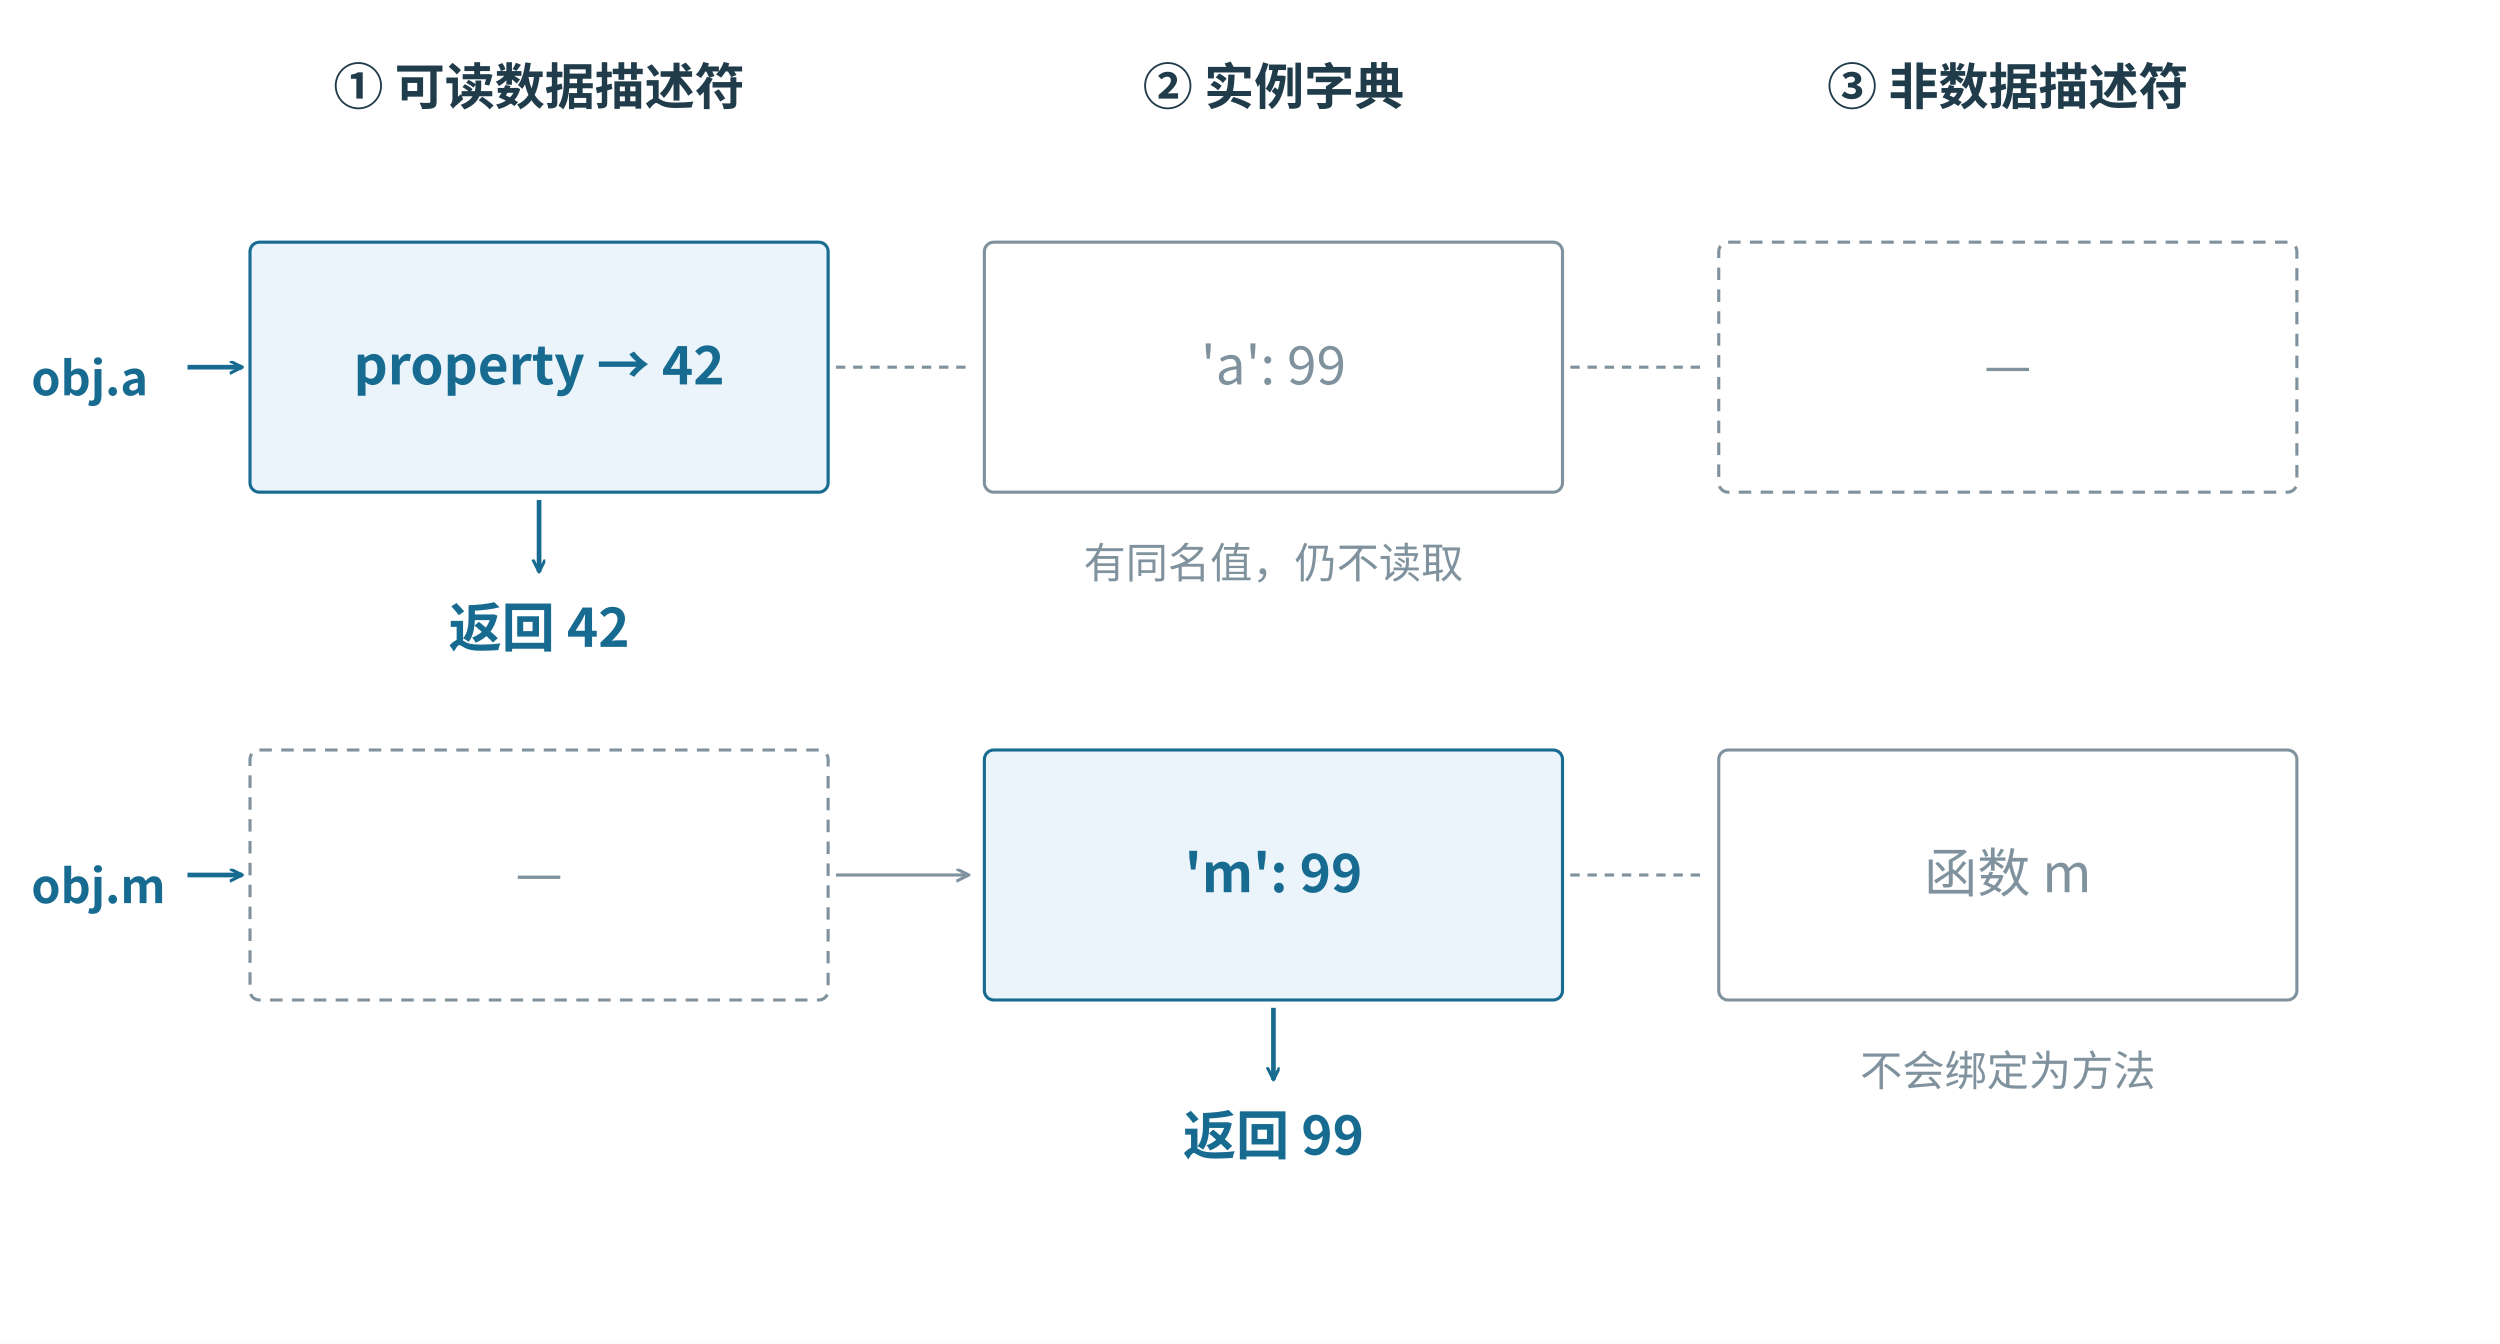
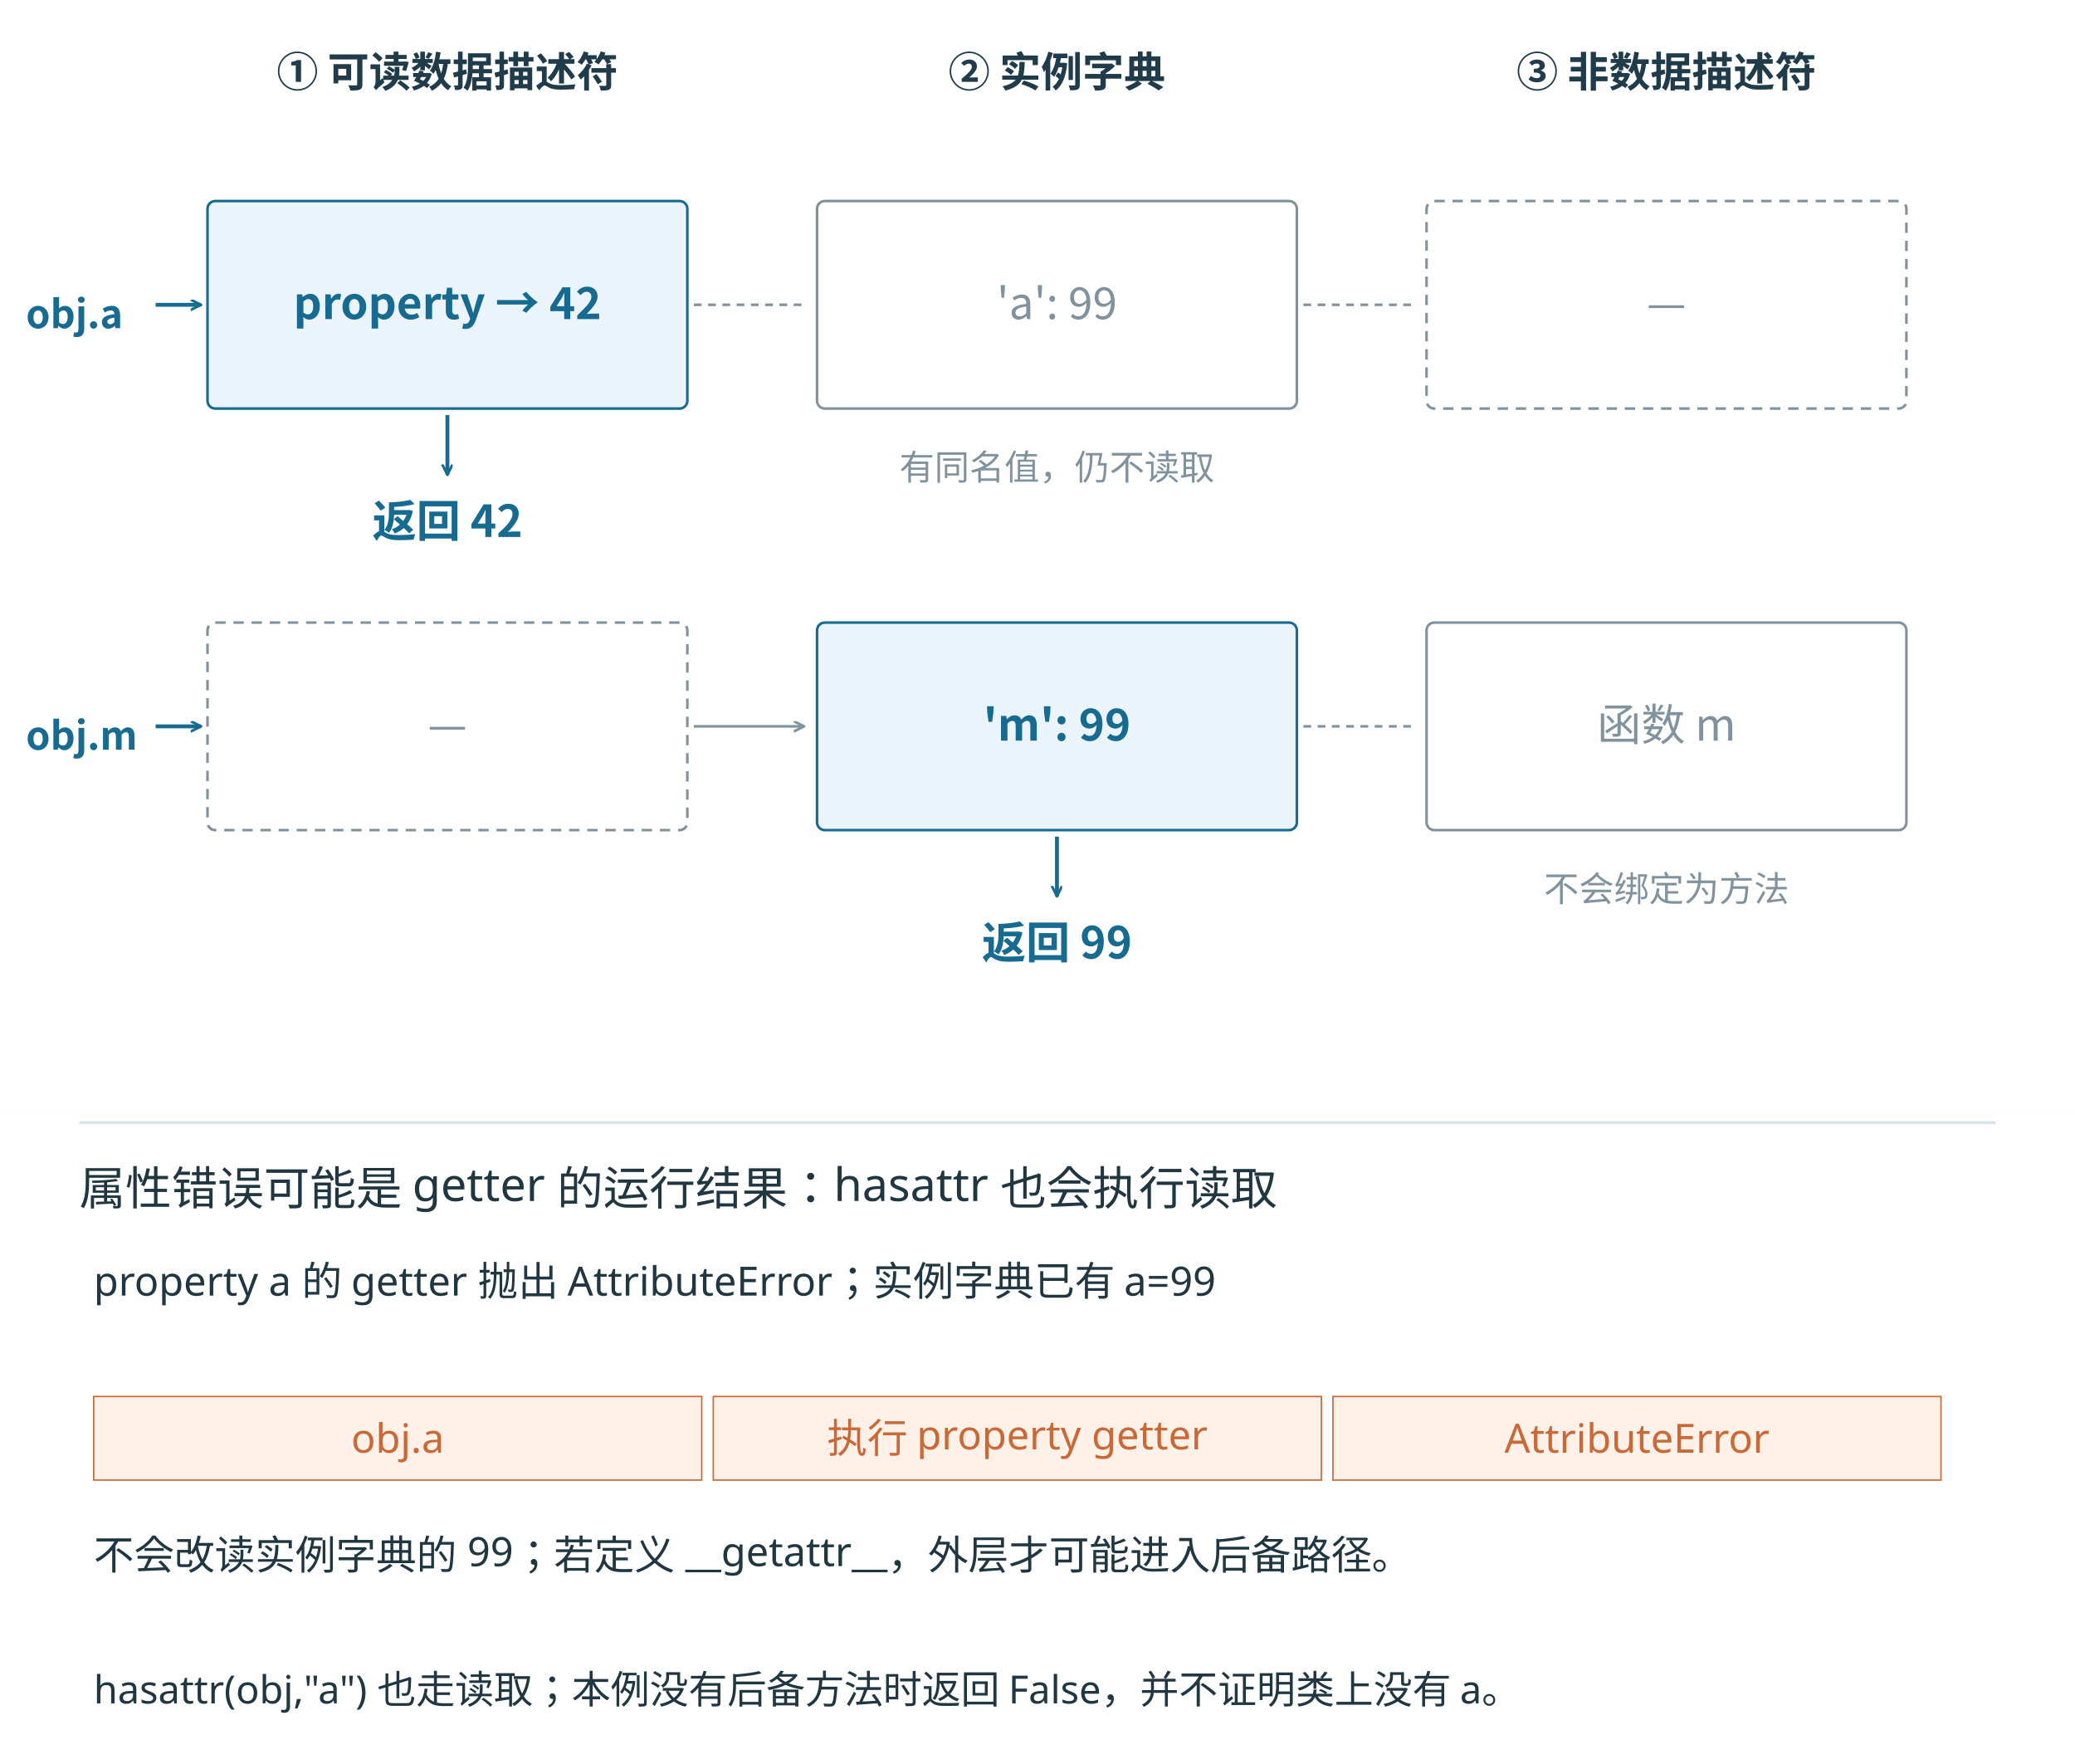
- <svg xmlns="http://www.w3.org/2000/svg" width="1600" height="860" viewBox="0 0 1600 860" role="img">
-   <rect width="1600" height="860" fill="white" />
-   <defs>
-     <marker id="b" markerWidth="9" markerHeight="9" refX="8" refY="4" orient="auto" markerUnits="userSpaceOnUse">
-       <path d="M0 0 L8 4 L0 8" fill="none" stroke="#176b91" stroke-width="2" />
-     </marker>
-     <marker id="o" markerWidth="9" markerHeight="9" refX="8" refY="4" orient="auto" markerUnits="userSpaceOnUse">
-       <path d="M0 0 L8 4 L0 8" fill="none" stroke="#d87332" stroke-width="2" />
-     </marker>
-     <marker id="g" markerWidth="9" markerHeight="9" refX="8" refY="4" orient="auto" markerUnits="userSpaceOnUse">
-       <path d="M0 0 L8 4 L0 8" fill="none" stroke="#80929d" stroke-width="2" />
-     </marker>
-     <marker id="t" markerWidth="9" markerHeight="9" refX="8" refY="4" orient="auto" markerUnits="userSpaceOnUse">
-       <path d="M0 0 L8 4 L0 8" fill="none" stroke="#218579" stroke-width="2" />
-     </marker>
-   </defs>
-   <g font-family="Microsoft YaHei, Noto Sans CJK SC, sans-serif">
-     <text x="345" y="67" font-size="32" fill="#203b4a" text-anchor="middle" font-weight="700">① 可读数据描述符</text>
-     <text x="815" y="67" font-size="32" fill="#203b4a" text-anchor="middle" font-weight="700">② 实例字典</text>
-     <text x="1285" y="67" font-size="32" fill="#203b4a" text-anchor="middle" font-weight="700">③ 非数据描述符</text>
-     <text x="20" y="253" font-size="30" fill="#176b91" text-anchor="start" font-weight="700">obj.a</text>
-     <rect x="160" y="155" width="370" height="160" rx="6" fill="#eaf4fa" stroke="#176b91" stroke-width="2" />
-     <text x="345" y="246" font-size="34" fill="#176b91" text-anchor="middle" font-weight="700">property → 42</text>
-     <line x1="535" y1="235" x2="620" y2="235" stroke="#80929d" stroke-width="2" stroke-dasharray="6 5" />
-     <rect x="630" y="155" width="370" height="160" rx="6" fill="white" stroke="#80929d" stroke-width="2" />
-     <text x="815" y="246" font-size="34" fill="#80929d" text-anchor="middle" font-weight="400">'a': 99</text>
-     <line x1="1005" y1="235" x2="1090" y2="235" stroke="#80929d" stroke-width="2" stroke-dasharray="6 5" />
-     <rect x="1100" y="155" width="370" height="160" rx="6" fill="white" stroke="#80929d" stroke-width="2" stroke-dasharray="8 6" />
-     <text x="1285" y="246" font-size="34" fill="#80929d" text-anchor="middle" font-weight="400">—</text>
-     <line x1="120" y1="235" x2="155" y2="235" stroke="#176b91" stroke-width="3" marker-end="url(#b)" />
-     <line x1="345" y1="320" x2="345" y2="366" stroke="#176b91" stroke-width="3" marker-end="url(#b)" />
-     <text x="345" y="414" font-size="34" fill="#176b91" text-anchor="middle" font-weight="700">返回 42</text>
-     <text x="815" y="370" font-size="27" fill="#80929d" text-anchor="middle" font-weight="400">有同名值，仍不读取</text>
-     <text x="20" y="578" font-size="30" fill="#176b91" text-anchor="start" font-weight="700">obj.m</text>
-     <rect x="160" y="480" width="370" height="160" rx="6" fill="white" stroke="#80929d" stroke-width="2" stroke-dasharray="8 6" />
-     <text x="345" y="571" font-size="34" fill="#80929d" text-anchor="middle" font-weight="400">—</text>
-     <line x1="535" y1="560" x2="620" y2="560" stroke="#80929d" stroke-width="2" marker-end="url(#g)" />
-     <rect x="630" y="480" width="370" height="160" rx="6" fill="#eaf4fa" stroke="#176b91" stroke-width="2" />
-     <text x="815" y="571" font-size="34" fill="#176b91" text-anchor="middle" font-weight="700">'m': 99</text>
-     <line x1="1005" y1="560" x2="1090" y2="560" stroke="#80929d" stroke-width="2" stroke-dasharray="6 5" />
-     <rect x="1100" y="480" width="370" height="160" rx="6" fill="white" stroke="#80929d" stroke-width="2" />
-     <text x="1285" y="571" font-size="34" fill="#80929d" text-anchor="middle" font-weight="400">函数 m</text>
-     <line x1="120" y1="560" x2="155" y2="560" stroke="#176b91" stroke-width="3" marker-end="url(#b)" />
-     <line x1="815" y1="645" x2="815" y2="691" stroke="#176b91" stroke-width="3" marker-end="url(#b)" />
-     <text x="815" y="739" font-size="34" fill="#176b91" text-anchor="middle" font-weight="700">返回 99</text>
-     <text x="1285" y="695" font-size="27" fill="#80929d" text-anchor="middle" font-weight="400">不会绑定为方法</text>
+ <svg xmlns="http://www.w3.org/2000/svg" width="1600" height="1360" viewBox="0 0 1600 1360" role="img">
+   <svg width="1600" height="860" viewBox="0 0 1600 860" role="img">
+     <rect width="1600" height="860" fill="white" />
+     <defs>
+       <marker id="b" markerWidth="9" markerHeight="9" refX="8" refY="4" orient="auto" markerUnits="userSpaceOnUse">
+         <path d="M0 0 L8 4 L0 8" fill="none" stroke="#176b91" stroke-width="2" />
+       </marker>
+       <marker id="o" markerWidth="9" markerHeight="9" refX="8" refY="4" orient="auto" markerUnits="userSpaceOnUse">
+         <path d="M0 0 L8 4 L0 8" fill="none" stroke="#d87332" stroke-width="2" />
+       </marker>
+       <marker id="g" markerWidth="9" markerHeight="9" refX="8" refY="4" orient="auto" markerUnits="userSpaceOnUse">
+         <path d="M0 0 L8 4 L0 8" fill="none" stroke="#80929d" stroke-width="2" />
+       </marker>
+       <marker id="t" markerWidth="9" markerHeight="9" refX="8" refY="4" orient="auto" markerUnits="userSpaceOnUse">
+         <path d="M0 0 L8 4 L0 8" fill="none" stroke="#218579" stroke-width="2" />
+       </marker>
+     </defs>
+     <g font-family="Microsoft YaHei, Noto Sans CJK SC, sans-serif">
+       <text x="345" y="67" font-size="32" fill="#203b4a" text-anchor="middle" font-weight="700">① 可读数据描述符</text>
+       <text x="815" y="67" font-size="32" fill="#203b4a" text-anchor="middle" font-weight="700">② 实例字典</text>
+       <text x="1285" y="67" font-size="32" fill="#203b4a" text-anchor="middle" font-weight="700">③ 非数据描述符</text>
+       <text x="20" y="253" font-size="30" fill="#176b91" text-anchor="start" font-weight="700">obj.a</text>
+       <rect x="160" y="155" width="370" height="160" rx="6" fill="#eaf4fa" stroke="#176b91" stroke-width="2" />
+       <text x="345" y="246" font-size="34" fill="#176b91" text-anchor="middle" font-weight="700">property → 42</text>
+       <line x1="535" y1="235" x2="620" y2="235" stroke="#80929d" stroke-width="2" stroke-dasharray="6 5" />
+       <rect x="630" y="155" width="370" height="160" rx="6" fill="white" stroke="#80929d" stroke-width="2" />
+       <text x="815" y="246" font-size="34" fill="#80929d" text-anchor="middle" font-weight="400">'a': 99</text>
+       <line x1="1005" y1="235" x2="1090" y2="235" stroke="#80929d" stroke-width="2" stroke-dasharray="6 5" />
+       <rect x="1100" y="155" width="370" height="160" rx="6" fill="white" stroke="#80929d" stroke-width="2" stroke-dasharray="8 6" />
+       <text x="1285" y="246" font-size="34" fill="#80929d" text-anchor="middle" font-weight="400">—</text>
+       <line x1="120" y1="235" x2="155" y2="235" stroke="#176b91" stroke-width="3" marker-end="url(#b)" />
+       <line x1="345" y1="320" x2="345" y2="366" stroke="#176b91" stroke-width="3" marker-end="url(#b)" />
+       <text x="345" y="414" font-size="34" fill="#176b91" text-anchor="middle" font-weight="700">返回 42</text>
+       <text x="815" y="370" font-size="27" fill="#80929d" text-anchor="middle" font-weight="400">有同名值，仍不读取</text>
+       <text x="20" y="578" font-size="30" fill="#176b91" text-anchor="start" font-weight="700">obj.m</text>
+       <rect x="160" y="480" width="370" height="160" rx="6" fill="white" stroke="#80929d" stroke-width="2" stroke-dasharray="8 6" />
+       <text x="345" y="571" font-size="34" fill="#80929d" text-anchor="middle" font-weight="400">—</text>
+       <line x1="535" y1="560" x2="620" y2="560" stroke="#80929d" stroke-width="2" marker-end="url(#g)" />
+       <rect x="630" y="480" width="370" height="160" rx="6" fill="#eaf4fa" stroke="#176b91" stroke-width="2" />
+       <text x="815" y="571" font-size="34" fill="#176b91" text-anchor="middle" font-weight="700">'m': 99</text>
+       <line x1="1005" y1="560" x2="1090" y2="560" stroke="#80929d" stroke-width="2" stroke-dasharray="6 5" />
+       <rect x="1100" y="480" width="370" height="160" rx="6" fill="white" stroke="#80929d" stroke-width="2" />
+       <text x="1285" y="571" font-size="34" fill="#80929d" text-anchor="middle" font-weight="400">函数 m</text>
+       <line x1="120" y1="560" x2="155" y2="560" stroke="#176b91" stroke-width="3" marker-end="url(#b)" />
+       <line x1="815" y1="645" x2="815" y2="691" stroke="#176b91" stroke-width="3" marker-end="url(#b)" />
+       <text x="815" y="739" font-size="34" fill="#176b91" text-anchor="middle" font-weight="700">返回 99</text>
+       <text x="1285" y="695" font-size="27" fill="#80929d" text-anchor="middle" font-weight="400">不会绑定为方法</text>
+     </g>
+   </svg>
+   <g id="round-20261105c-teaching" transform="translate(0 860) scale(1.11111)">
+     <g font-family="Microsoft YaHei, sans-serif">
+       <rect width="1440" height="450" fill="white" />
+       <line x1="55" y1="5" x2="1385" y2="5" stroke="#d8e3e8" stroke-width="2" stroke-dasharray="" />
+       <text x="55" y="62" font-size="32" fill="#203742" text-anchor="start">属性错误可能是 getter 的运行结果：hasattr 也会执行读取</text>
+       <text x="65" y="125" font-size="28" fill="#203742" text-anchor="start">property a 的 getter 抛出 AttributeError；实例字典已有 a=99</text>
+       <rect x="65" y="195" width="422" height="58" fill="#fff1e7" stroke="#c96937" />
+       <text x="276.0" y="234" font-size="28" fill="#c96937" text-anchor="middle">obj.a</text>
+       <rect x="495" y="195" width="422" height="58" fill="#fff1e7" stroke="#c96937" />
+       <text x="706.0" y="234" font-size="28" fill="#c96937" text-anchor="middle">执行 property getter</text>
+       <rect x="925" y="195" width="422" height="58" fill="#fff1e7" stroke="#c96937" />
+       <text x="1136.0" y="234" font-size="28" fill="#c96937" text-anchor="middle">AttributeError</text>
+       <text x="65" y="315" font-size="28" fill="#203742" text-anchor="start">不会改读实例字典的 99；若定义 __getattr__，外层才可能进入后备路径。</text>
+       <text x="65" y="408" font-size="27" fill="#203742" text-anchor="start">hasattr(obj,"a") 也走读取；本例没有后备方法时返回 False，并不证明类上没有 a。</text>
+     </g>
  </g>
</svg>
